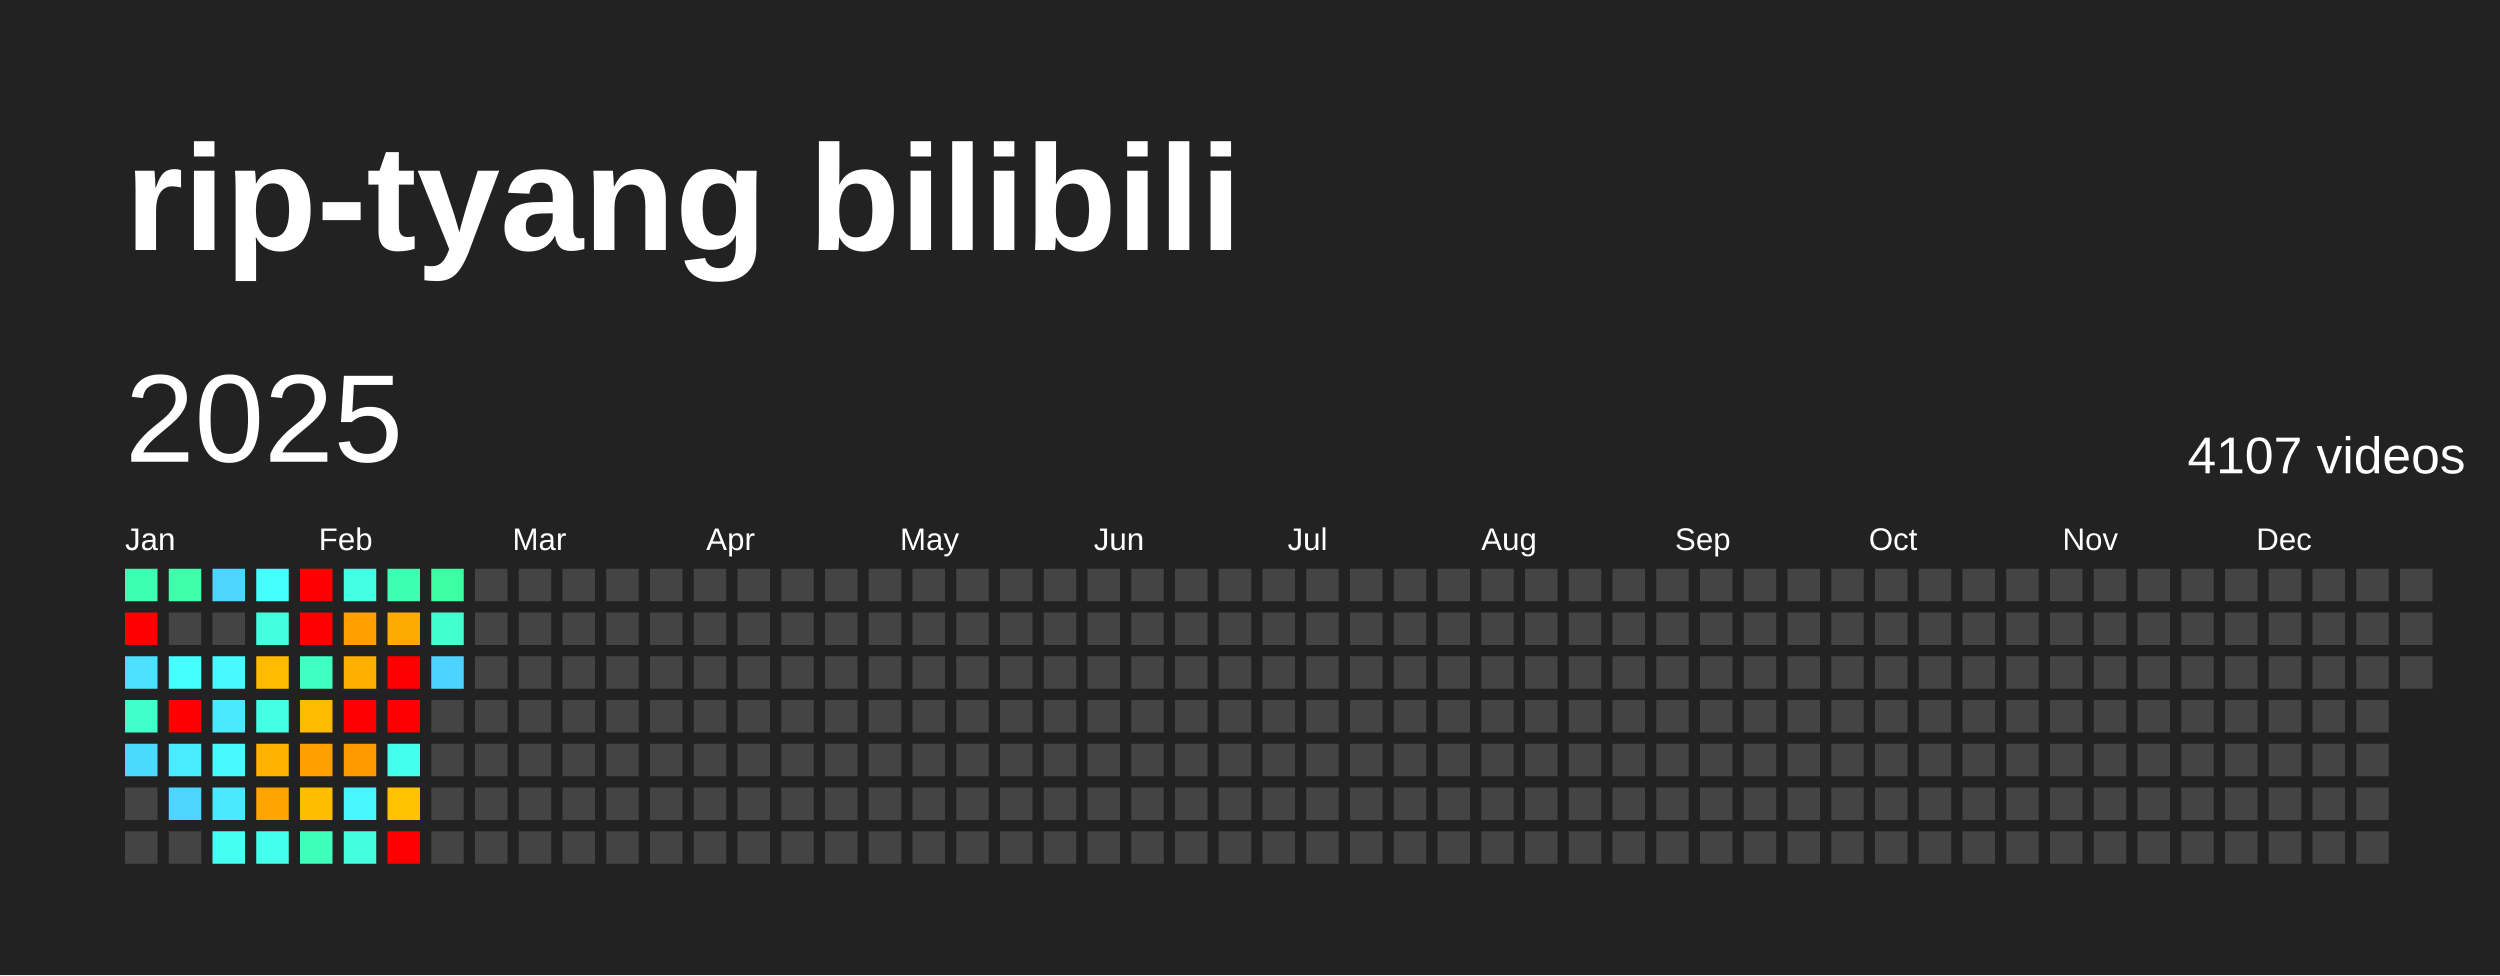
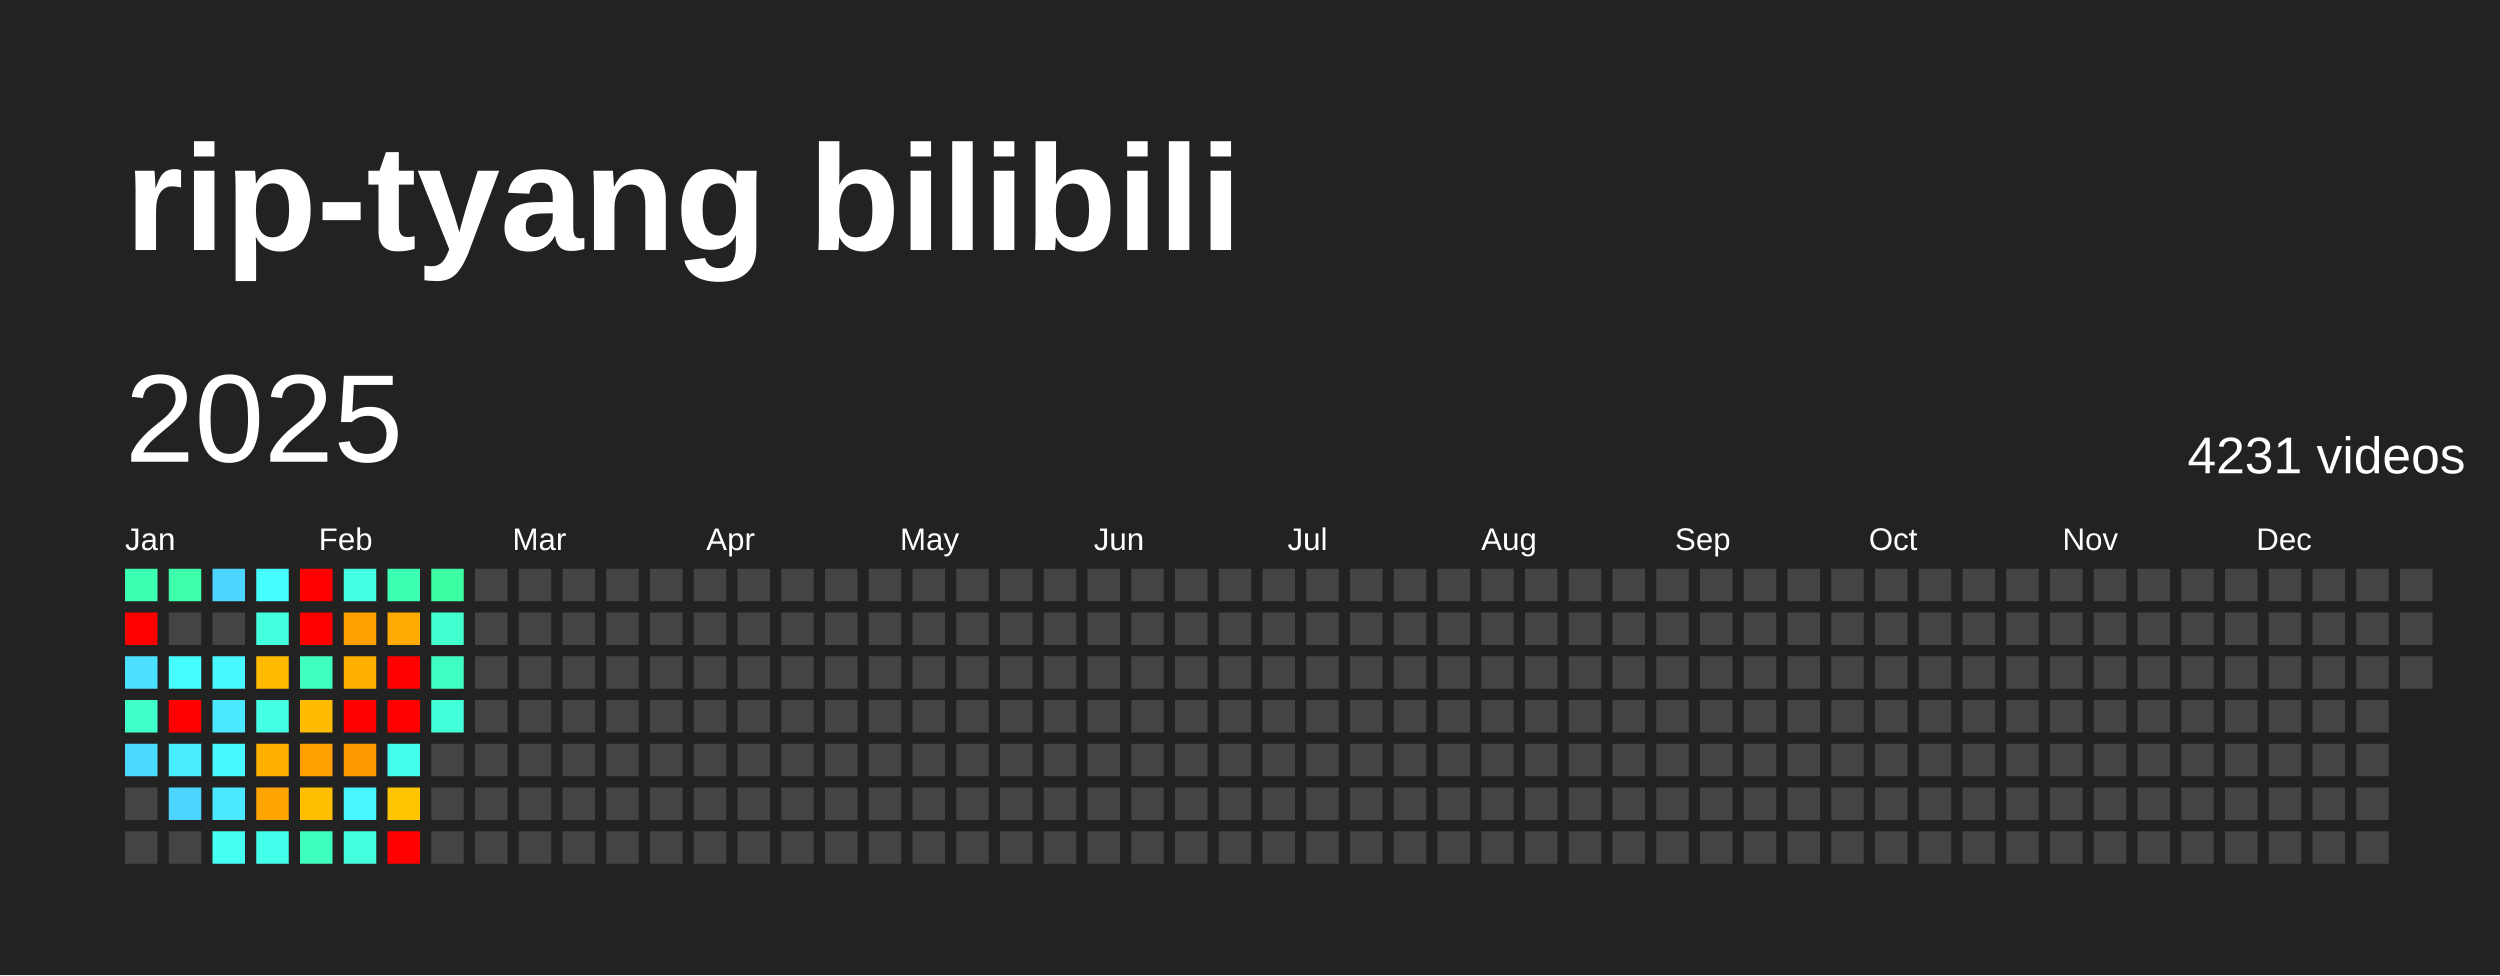
<svg xmlns="http://www.w3.org/2000/svg" baseProfile="full" height="78mm" version="1.1" viewBox="0,0,200,78" width="200mm">
  <defs />
  <rect fill="#222222" height="78" width="200" x="0" y="0" />
  <text fill="#FFFFFF" style="font-size:12px; font-family:Arial; font-weight:bold;" x="10" y="20">rip-tyang bilibili</text>
  <text dominant-baseline="hanging" fill="#FFFFFF" style="font-size:10.0px; font-family:Arial;" x="10" y="30">2025</text>
-   <text dominant-baseline="hanging" fill="#FFFFFF" style="font-size:4.125px; font-family:Arial;" x="175" y="35">4107 videos</text>
+   <text dominant-baseline="hanging" fill="#FFFFFF" style="font-size:4.125px; font-family:Arial;" x="175" y="35">4231 videos</text>
  <text fill="#FFFFFF" style="font-size:2.5px; font-family:Arial" x="10.0" y="44">Jan</text>
  <text fill="#FFFFFF" style="font-size:2.5px; font-family:Arial" x="25.5" y="44">Feb</text>
  <text fill="#FFFFFF" style="font-size:2.5px; font-family:Arial" x="41.0" y="44">Mar</text>
  <text fill="#FFFFFF" style="font-size:2.5px; font-family:Arial" x="56.5" y="44">Apr</text>
  <text fill="#FFFFFF" style="font-size:2.5px; font-family:Arial" x="72.0" y="44">May</text>
  <text fill="#FFFFFF" style="font-size:2.5px; font-family:Arial" x="87.5" y="44">Jun</text>
  <text fill="#FFFFFF" style="font-size:2.5px; font-family:Arial" x="103.0" y="44">Jul</text>
  <text fill="#FFFFFF" style="font-size:2.5px; font-family:Arial" x="118.5" y="44">Aug</text>
  <text fill="#FFFFFF" style="font-size:2.5px; font-family:Arial" x="134.0" y="44">Sep</text>
  <text fill="#FFFFFF" style="font-size:2.5px; font-family:Arial" x="149.5" y="44">Oct</text>
  <text fill="#FFFFFF" style="font-size:2.5px; font-family:Arial" x="165.0" y="44">Nov</text>
  <text fill="#FFFFFF" style="font-size:2.5px; font-family:Arial" x="180.5" y="44">Dec</text>
  <rect fill="#3dffb1" height="2.6" width="2.6" x="10.0" y="45.5" />
  <rect fill="red" height="2.6" width="2.6" x="10.0" y="49.0" />
  <rect fill="#4be0ff" height="2.6" width="2.6" x="10.0" y="52.5" />
  <rect fill="#40ffc8" height="2.6" width="2.6" x="10.0" y="56.0" />
  <rect fill="#4cd9ff" height="2.6" width="2.6" x="10.0" y="59.5" />
  <rect fill="#444444" height="2.6" width="2.6" x="10.0" y="63.0" />
  <rect fill="#444444" height="2.6" width="2.6" x="10.0" y="66.5" />
  <rect fill="#3dffac" height="2.6" width="2.6" x="13.5" y="45.5" />
  <rect fill="#444444" height="2.6" width="2.6" x="13.5" y="49.0" />
  <rect fill="#47feff" height="2.6" width="2.6" x="13.5" y="52.5" />
  <rect fill="red" height="2.6" width="2.6" x="13.5" y="56.0" />
  <rect fill="#49ecff" height="2.6" width="2.6" x="13.5" y="59.5" />
  <rect fill="#4dd5ff" height="2.6" width="2.6" x="13.5" y="63.0" />
  <rect fill="#444444" height="2.6" width="2.6" x="13.5" y="66.5" />
  <rect fill="#4cd6ff" height="2.6" width="2.6" x="17.0" y="45.5" />
  <rect fill="#444444" height="2.6" width="2.6" x="17.0" y="49.0" />
  <rect fill="#48f9ff" height="2.6" width="2.6" x="17.0" y="52.5" />
  <rect fill="#4ae9ff" height="2.6" width="2.6" x="17.0" y="56.0" />
  <rect fill="#48f9ff" height="2.6" width="2.6" x="17.0" y="59.5" />
  <rect fill="#4ae9ff" height="2.6" width="2.6" x="17.0" y="63.0" />
  <rect fill="#45fff2" height="2.6" width="2.6" x="17.0" y="66.5" />
  <rect fill="#47feff" height="2.6" width="2.6" x="20.5" y="45.5" />
  <rect fill="#43ffdd" height="2.6" width="2.6" x="20.5" y="49.0" />
  <rect fill="#ffbb00" height="2.6" width="2.6" x="20.5" y="52.5" />
  <rect fill="#44ffe4" height="2.6" width="2.6" x="20.5" y="56.0" />
  <rect fill="#ffb100" height="2.6" width="2.6" x="20.5" y="59.5" />
  <rect fill="#ffa400" height="2.6" width="2.6" x="20.5" y="63.0" />
  <rect fill="#44ffeb" height="2.6" width="2.6" x="20.5" y="66.5" />
  <rect fill="red" height="2.6" width="2.6" x="24.0" y="45.5" />
  <rect fill="red" height="2.6" width="2.6" x="24.0" y="49.0" />
  <rect fill="#3fffc1" height="2.6" width="2.6" x="24.0" y="52.5" />
  <rect fill="#ffbb00" height="2.6" width="2.6" x="24.0" y="56.0" />
  <rect fill="#ff9f00" height="2.6" width="2.6" x="24.0" y="59.5" />
  <rect fill="#ffbf00" height="2.6" width="2.6" x="24.0" y="63.0" />
  <rect fill="#3fffbc" height="2.6" width="2.6" x="24.0" y="66.5" />
  <rect fill="#44ffe4" height="2.6" width="2.6" x="27.5" y="45.5" />
  <rect fill="#ffa000" height="2.6" width="2.6" x="27.5" y="49.0" />
  <rect fill="#ffaf00" height="2.6" width="2.6" x="27.5" y="52.5" />
  <rect fill="red" height="2.6" width="2.6" x="27.5" y="56.0" />
  <rect fill="#ff9a00" height="2.6" width="2.6" x="27.5" y="59.5" />
  <rect fill="#48f6ff" height="2.6" width="2.6" x="27.5" y="63.0" />
  <rect fill="#43ffdd" height="2.6" width="2.6" x="27.5" y="66.5" />
  <rect fill="#3dffb1" height="2.6" width="2.6" x="31.0" y="45.5" />
  <rect fill="#ffaa00" height="2.6" width="2.6" x="31.0" y="49.0" />
  <rect fill="red" height="2.6" width="2.6" x="31.0" y="52.5" />
  <rect fill="red" height="2.6" width="2.6" x="31.0" y="56.0" />
  <rect fill="#45ffee" height="2.6" width="2.6" x="31.0" y="59.5" />
  <rect fill="#ffc400" height="2.6" width="2.6" x="31.0" y="63.0" />
  <rect fill="red" height="2.6" width="2.6" x="31.0" y="66.5" />
  <rect fill="#3cffa3" height="2.6" width="2.6" x="34.5" y="45.5" />
  <rect fill="#41ffce" height="2.6" width="2.6" x="34.5" y="49.0" />
-   <rect fill="#4dd3ff" height="2.6" width="2.6" x="34.5" y="52.5" />
-   <rect fill="#444444" height="2.6" width="2.6" x="34.5" y="56.0" />
+   <rect fill="#40ffc3" height="2.6" width="2.6" x="34.5" y="52.5" />
+   <rect fill="#42ffd9" height="2.6" width="2.6" x="34.5" y="56.0" />
  <rect fill="#444444" height="2.6" width="2.6" x="34.5" y="59.5" />
  <rect fill="#444444" height="2.6" width="2.6" x="34.5" y="63.0" />
  <rect fill="#444444" height="2.6" width="2.6" x="34.5" y="66.5" />
  <rect fill="#444444" height="2.6" width="2.6" x="38.0" y="45.5" />
  <rect fill="#444444" height="2.6" width="2.6" x="38.0" y="49.0" />
  <rect fill="#444444" height="2.6" width="2.6" x="38.0" y="52.5" />
  <rect fill="#444444" height="2.6" width="2.6" x="38.0" y="56.0" />
  <rect fill="#444444" height="2.6" width="2.6" x="38.0" y="59.5" />
  <rect fill="#444444" height="2.6" width="2.6" x="38.0" y="63.0" />
  <rect fill="#444444" height="2.6" width="2.6" x="38.0" y="66.5" />
  <rect fill="#444444" height="2.6" width="2.6" x="41.5" y="45.5" />
  <rect fill="#444444" height="2.6" width="2.6" x="41.5" y="49.0" />
  <rect fill="#444444" height="2.6" width="2.6" x="41.5" y="52.5" />
  <rect fill="#444444" height="2.6" width="2.6" x="41.5" y="56.0" />
  <rect fill="#444444" height="2.6" width="2.6" x="41.5" y="59.5" />
  <rect fill="#444444" height="2.6" width="2.6" x="41.5" y="63.0" />
  <rect fill="#444444" height="2.6" width="2.6" x="41.5" y="66.5" />
  <rect fill="#444444" height="2.6" width="2.6" x="45.0" y="45.5" />
  <rect fill="#444444" height="2.6" width="2.6" x="45.0" y="49.0" />
  <rect fill="#444444" height="2.6" width="2.6" x="45.0" y="52.5" />
  <rect fill="#444444" height="2.6" width="2.6" x="45.0" y="56.0" />
  <rect fill="#444444" height="2.6" width="2.6" x="45.0" y="59.5" />
  <rect fill="#444444" height="2.6" width="2.6" x="45.0" y="63.0" />
  <rect fill="#444444" height="2.6" width="2.6" x="45.0" y="66.5" />
  <rect fill="#444444" height="2.6" width="2.6" x="48.5" y="45.5" />
  <rect fill="#444444" height="2.6" width="2.6" x="48.5" y="49.0" />
  <rect fill="#444444" height="2.6" width="2.6" x="48.5" y="52.5" />
  <rect fill="#444444" height="2.6" width="2.6" x="48.5" y="56.0" />
  <rect fill="#444444" height="2.6" width="2.6" x="48.5" y="59.5" />
  <rect fill="#444444" height="2.6" width="2.6" x="48.5" y="63.0" />
  <rect fill="#444444" height="2.6" width="2.6" x="48.5" y="66.5" />
  <rect fill="#444444" height="2.6" width="2.6" x="52.0" y="45.5" />
  <rect fill="#444444" height="2.6" width="2.6" x="52.0" y="49.0" />
  <rect fill="#444444" height="2.6" width="2.6" x="52.0" y="52.5" />
  <rect fill="#444444" height="2.6" width="2.6" x="52.0" y="56.0" />
  <rect fill="#444444" height="2.6" width="2.6" x="52.0" y="59.5" />
  <rect fill="#444444" height="2.6" width="2.6" x="52.0" y="63.0" />
  <rect fill="#444444" height="2.6" width="2.6" x="52.0" y="66.5" />
  <rect fill="#444444" height="2.6" width="2.6" x="55.5" y="45.5" />
  <rect fill="#444444" height="2.6" width="2.6" x="55.5" y="49.0" />
  <rect fill="#444444" height="2.6" width="2.6" x="55.5" y="52.5" />
  <rect fill="#444444" height="2.6" width="2.6" x="55.5" y="56.0" />
  <rect fill="#444444" height="2.6" width="2.6" x="55.5" y="59.5" />
  <rect fill="#444444" height="2.6" width="2.6" x="55.5" y="63.0" />
  <rect fill="#444444" height="2.6" width="2.6" x="55.5" y="66.5" />
  <rect fill="#444444" height="2.6" width="2.6" x="59.0" y="45.5" />
  <rect fill="#444444" height="2.6" width="2.6" x="59.0" y="49.0" />
  <rect fill="#444444" height="2.6" width="2.6" x="59.0" y="52.5" />
  <rect fill="#444444" height="2.6" width="2.6" x="59.0" y="56.0" />
  <rect fill="#444444" height="2.6" width="2.6" x="59.0" y="59.5" />
  <rect fill="#444444" height="2.6" width="2.6" x="59.0" y="63.0" />
  <rect fill="#444444" height="2.6" width="2.6" x="59.0" y="66.5" />
  <rect fill="#444444" height="2.6" width="2.6" x="62.5" y="45.5" />
  <rect fill="#444444" height="2.6" width="2.6" x="62.5" y="49.0" />
  <rect fill="#444444" height="2.6" width="2.6" x="62.5" y="52.5" />
  <rect fill="#444444" height="2.6" width="2.6" x="62.5" y="56.0" />
  <rect fill="#444444" height="2.6" width="2.6" x="62.5" y="59.5" />
  <rect fill="#444444" height="2.6" width="2.6" x="62.5" y="63.0" />
  <rect fill="#444444" height="2.6" width="2.6" x="62.5" y="66.5" />
  <rect fill="#444444" height="2.6" width="2.6" x="66.0" y="45.5" />
  <rect fill="#444444" height="2.6" width="2.6" x="66.0" y="49.0" />
  <rect fill="#444444" height="2.6" width="2.6" x="66.0" y="52.5" />
  <rect fill="#444444" height="2.6" width="2.6" x="66.0" y="56.0" />
  <rect fill="#444444" height="2.6" width="2.6" x="66.0" y="59.5" />
  <rect fill="#444444" height="2.6" width="2.6" x="66.0" y="63.0" />
  <rect fill="#444444" height="2.6" width="2.6" x="66.0" y="66.5" />
  <rect fill="#444444" height="2.6" width="2.6" x="69.5" y="45.5" />
  <rect fill="#444444" height="2.6" width="2.6" x="69.5" y="49.0" />
  <rect fill="#444444" height="2.6" width="2.6" x="69.5" y="52.5" />
  <rect fill="#444444" height="2.6" width="2.6" x="69.5" y="56.0" />
  <rect fill="#444444" height="2.6" width="2.6" x="69.5" y="59.5" />
  <rect fill="#444444" height="2.6" width="2.6" x="69.5" y="63.0" />
  <rect fill="#444444" height="2.6" width="2.6" x="69.5" y="66.5" />
  <rect fill="#444444" height="2.6" width="2.6" x="73.0" y="45.5" />
  <rect fill="#444444" height="2.6" width="2.6" x="73.0" y="49.0" />
  <rect fill="#444444" height="2.6" width="2.6" x="73.0" y="52.5" />
  <rect fill="#444444" height="2.6" width="2.6" x="73.0" y="56.0" />
  <rect fill="#444444" height="2.6" width="2.6" x="73.0" y="59.5" />
  <rect fill="#444444" height="2.6" width="2.6" x="73.0" y="63.0" />
  <rect fill="#444444" height="2.6" width="2.6" x="73.0" y="66.5" />
  <rect fill="#444444" height="2.6" width="2.6" x="76.5" y="45.5" />
  <rect fill="#444444" height="2.6" width="2.6" x="76.5" y="49.0" />
  <rect fill="#444444" height="2.6" width="2.6" x="76.5" y="52.5" />
  <rect fill="#444444" height="2.6" width="2.6" x="76.5" y="56.0" />
  <rect fill="#444444" height="2.6" width="2.6" x="76.5" y="59.5" />
  <rect fill="#444444" height="2.6" width="2.6" x="76.5" y="63.0" />
  <rect fill="#444444" height="2.6" width="2.6" x="76.5" y="66.5" />
  <rect fill="#444444" height="2.6" width="2.6" x="80.0" y="45.5" />
  <rect fill="#444444" height="2.6" width="2.6" x="80.0" y="49.0" />
  <rect fill="#444444" height="2.6" width="2.6" x="80.0" y="52.5" />
  <rect fill="#444444" height="2.6" width="2.6" x="80.0" y="56.0" />
  <rect fill="#444444" height="2.6" width="2.6" x="80.0" y="59.5" />
  <rect fill="#444444" height="2.6" width="2.6" x="80.0" y="63.0" />
  <rect fill="#444444" height="2.6" width="2.6" x="80.0" y="66.5" />
  <rect fill="#444444" height="2.6" width="2.6" x="83.5" y="45.5" />
  <rect fill="#444444" height="2.6" width="2.6" x="83.5" y="49.0" />
  <rect fill="#444444" height="2.6" width="2.6" x="83.5" y="52.5" />
  <rect fill="#444444" height="2.6" width="2.6" x="83.5" y="56.0" />
  <rect fill="#444444" height="2.6" width="2.6" x="83.5" y="59.5" />
  <rect fill="#444444" height="2.6" width="2.6" x="83.5" y="63.0" />
  <rect fill="#444444" height="2.6" width="2.6" x="83.5" y="66.5" />
  <rect fill="#444444" height="2.6" width="2.6" x="87.0" y="45.5" />
  <rect fill="#444444" height="2.6" width="2.6" x="87.0" y="49.0" />
  <rect fill="#444444" height="2.6" width="2.6" x="87.0" y="52.5" />
  <rect fill="#444444" height="2.6" width="2.6" x="87.0" y="56.0" />
  <rect fill="#444444" height="2.6" width="2.6" x="87.0" y="59.5" />
  <rect fill="#444444" height="2.6" width="2.6" x="87.0" y="63.0" />
  <rect fill="#444444" height="2.6" width="2.6" x="87.0" y="66.5" />
  <rect fill="#444444" height="2.6" width="2.6" x="90.5" y="45.5" />
  <rect fill="#444444" height="2.6" width="2.6" x="90.5" y="49.0" />
  <rect fill="#444444" height="2.6" width="2.6" x="90.5" y="52.5" />
  <rect fill="#444444" height="2.6" width="2.6" x="90.5" y="56.0" />
  <rect fill="#444444" height="2.6" width="2.6" x="90.5" y="59.5" />
  <rect fill="#444444" height="2.6" width="2.6" x="90.5" y="63.0" />
  <rect fill="#444444" height="2.6" width="2.6" x="90.5" y="66.5" />
  <rect fill="#444444" height="2.6" width="2.6" x="94.0" y="45.5" />
  <rect fill="#444444" height="2.6" width="2.6" x="94.0" y="49.0" />
  <rect fill="#444444" height="2.6" width="2.6" x="94.0" y="52.5" />
  <rect fill="#444444" height="2.6" width="2.6" x="94.0" y="56.0" />
  <rect fill="#444444" height="2.6" width="2.6" x="94.0" y="59.5" />
  <rect fill="#444444" height="2.6" width="2.6" x="94.0" y="63.0" />
  <rect fill="#444444" height="2.6" width="2.6" x="94.0" y="66.5" />
  <rect fill="#444444" height="2.6" width="2.6" x="97.5" y="45.5" />
  <rect fill="#444444" height="2.6" width="2.6" x="97.5" y="49.0" />
  <rect fill="#444444" height="2.6" width="2.6" x="97.5" y="52.5" />
  <rect fill="#444444" height="2.6" width="2.6" x="97.5" y="56.0" />
  <rect fill="#444444" height="2.6" width="2.6" x="97.5" y="59.5" />
  <rect fill="#444444" height="2.6" width="2.6" x="97.5" y="63.0" />
  <rect fill="#444444" height="2.6" width="2.6" x="97.5" y="66.5" />
  <rect fill="#444444" height="2.6" width="2.6" x="101.0" y="45.5" />
  <rect fill="#444444" height="2.6" width="2.6" x="101.0" y="49.0" />
  <rect fill="#444444" height="2.6" width="2.6" x="101.0" y="52.5" />
  <rect fill="#444444" height="2.6" width="2.6" x="101.0" y="56.0" />
  <rect fill="#444444" height="2.6" width="2.6" x="101.0" y="59.5" />
  <rect fill="#444444" height="2.6" width="2.6" x="101.0" y="63.0" />
  <rect fill="#444444" height="2.6" width="2.6" x="101.0" y="66.5" />
  <rect fill="#444444" height="2.6" width="2.6" x="104.5" y="45.5" />
  <rect fill="#444444" height="2.6" width="2.6" x="104.5" y="49.0" />
  <rect fill="#444444" height="2.6" width="2.6" x="104.5" y="52.5" />
  <rect fill="#444444" height="2.6" width="2.6" x="104.5" y="56.0" />
  <rect fill="#444444" height="2.6" width="2.6" x="104.5" y="59.5" />
  <rect fill="#444444" height="2.6" width="2.6" x="104.5" y="63.0" />
  <rect fill="#444444" height="2.6" width="2.6" x="104.5" y="66.5" />
  <rect fill="#444444" height="2.6" width="2.6" x="108.0" y="45.5" />
  <rect fill="#444444" height="2.6" width="2.6" x="108.0" y="49.0" />
  <rect fill="#444444" height="2.6" width="2.6" x="108.0" y="52.5" />
  <rect fill="#444444" height="2.6" width="2.6" x="108.0" y="56.0" />
  <rect fill="#444444" height="2.6" width="2.6" x="108.0" y="59.5" />
  <rect fill="#444444" height="2.6" width="2.6" x="108.0" y="63.0" />
  <rect fill="#444444" height="2.6" width="2.6" x="108.0" y="66.5" />
  <rect fill="#444444" height="2.6" width="2.6" x="111.5" y="45.5" />
  <rect fill="#444444" height="2.6" width="2.6" x="111.5" y="49.0" />
  <rect fill="#444444" height="2.6" width="2.6" x="111.5" y="52.5" />
  <rect fill="#444444" height="2.6" width="2.6" x="111.5" y="56.0" />
  <rect fill="#444444" height="2.6" width="2.6" x="111.5" y="59.5" />
  <rect fill="#444444" height="2.6" width="2.6" x="111.5" y="63.0" />
  <rect fill="#444444" height="2.6" width="2.6" x="111.5" y="66.5" />
  <rect fill="#444444" height="2.6" width="2.6" x="115.0" y="45.5" />
  <rect fill="#444444" height="2.6" width="2.6" x="115.0" y="49.0" />
  <rect fill="#444444" height="2.6" width="2.6" x="115.0" y="52.5" />
  <rect fill="#444444" height="2.6" width="2.6" x="115.0" y="56.0" />
  <rect fill="#444444" height="2.6" width="2.6" x="115.0" y="59.5" />
  <rect fill="#444444" height="2.6" width="2.6" x="115.0" y="63.0" />
  <rect fill="#444444" height="2.6" width="2.6" x="115.0" y="66.5" />
  <rect fill="#444444" height="2.6" width="2.6" x="118.5" y="45.5" />
  <rect fill="#444444" height="2.6" width="2.6" x="118.5" y="49.0" />
  <rect fill="#444444" height="2.6" width="2.6" x="118.5" y="52.5" />
  <rect fill="#444444" height="2.6" width="2.6" x="118.5" y="56.0" />
  <rect fill="#444444" height="2.6" width="2.6" x="118.5" y="59.5" />
  <rect fill="#444444" height="2.6" width="2.6" x="118.5" y="63.0" />
  <rect fill="#444444" height="2.6" width="2.6" x="118.5" y="66.5" />
  <rect fill="#444444" height="2.6" width="2.6" x="122.0" y="45.5" />
  <rect fill="#444444" height="2.6" width="2.6" x="122.0" y="49.0" />
  <rect fill="#444444" height="2.6" width="2.6" x="122.0" y="52.5" />
  <rect fill="#444444" height="2.6" width="2.6" x="122.0" y="56.0" />
  <rect fill="#444444" height="2.6" width="2.6" x="122.0" y="59.5" />
  <rect fill="#444444" height="2.6" width="2.6" x="122.0" y="63.0" />
  <rect fill="#444444" height="2.6" width="2.6" x="122.0" y="66.5" />
  <rect fill="#444444" height="2.6" width="2.6" x="125.5" y="45.5" />
  <rect fill="#444444" height="2.6" width="2.6" x="125.5" y="49.0" />
  <rect fill="#444444" height="2.6" width="2.6" x="125.5" y="52.5" />
  <rect fill="#444444" height="2.6" width="2.6" x="125.5" y="56.0" />
  <rect fill="#444444" height="2.6" width="2.6" x="125.5" y="59.5" />
  <rect fill="#444444" height="2.6" width="2.6" x="125.5" y="63.0" />
  <rect fill="#444444" height="2.6" width="2.6" x="125.5" y="66.5" />
  <rect fill="#444444" height="2.6" width="2.6" x="129.0" y="45.5" />
  <rect fill="#444444" height="2.6" width="2.6" x="129.0" y="49.0" />
  <rect fill="#444444" height="2.6" width="2.6" x="129.0" y="52.5" />
  <rect fill="#444444" height="2.6" width="2.6" x="129.0" y="56.0" />
  <rect fill="#444444" height="2.6" width="2.6" x="129.0" y="59.5" />
  <rect fill="#444444" height="2.6" width="2.6" x="129.0" y="63.0" />
  <rect fill="#444444" height="2.6" width="2.6" x="129.0" y="66.5" />
  <rect fill="#444444" height="2.6" width="2.6" x="132.5" y="45.5" />
  <rect fill="#444444" height="2.6" width="2.6" x="132.5" y="49.0" />
  <rect fill="#444444" height="2.6" width="2.6" x="132.5" y="52.5" />
  <rect fill="#444444" height="2.6" width="2.6" x="132.5" y="56.0" />
  <rect fill="#444444" height="2.6" width="2.6" x="132.5" y="59.5" />
  <rect fill="#444444" height="2.6" width="2.6" x="132.5" y="63.0" />
  <rect fill="#444444" height="2.6" width="2.6" x="132.5" y="66.5" />
  <rect fill="#444444" height="2.6" width="2.6" x="136.0" y="45.5" />
  <rect fill="#444444" height="2.6" width="2.6" x="136.0" y="49.0" />
  <rect fill="#444444" height="2.6" width="2.6" x="136.0" y="52.5" />
  <rect fill="#444444" height="2.6" width="2.6" x="136.0" y="56.0" />
  <rect fill="#444444" height="2.6" width="2.6" x="136.0" y="59.5" />
  <rect fill="#444444" height="2.6" width="2.6" x="136.0" y="63.0" />
  <rect fill="#444444" height="2.6" width="2.6" x="136.0" y="66.5" />
  <rect fill="#444444" height="2.6" width="2.6" x="139.5" y="45.5" />
  <rect fill="#444444" height="2.6" width="2.6" x="139.5" y="49.0" />
  <rect fill="#444444" height="2.6" width="2.6" x="139.5" y="52.5" />
  <rect fill="#444444" height="2.6" width="2.6" x="139.5" y="56.0" />
  <rect fill="#444444" height="2.6" width="2.6" x="139.5" y="59.5" />
  <rect fill="#444444" height="2.6" width="2.6" x="139.5" y="63.0" />
  <rect fill="#444444" height="2.6" width="2.6" x="139.5" y="66.5" />
  <rect fill="#444444" height="2.6" width="2.6" x="143.0" y="45.5" />
  <rect fill="#444444" height="2.6" width="2.6" x="143.0" y="49.0" />
  <rect fill="#444444" height="2.6" width="2.6" x="143.0" y="52.5" />
  <rect fill="#444444" height="2.6" width="2.6" x="143.0" y="56.0" />
  <rect fill="#444444" height="2.6" width="2.6" x="143.0" y="59.5" />
  <rect fill="#444444" height="2.6" width="2.6" x="143.0" y="63.0" />
  <rect fill="#444444" height="2.6" width="2.6" x="143.0" y="66.5" />
  <rect fill="#444444" height="2.6" width="2.6" x="146.5" y="45.5" />
  <rect fill="#444444" height="2.6" width="2.6" x="146.5" y="49.0" />
  <rect fill="#444444" height="2.6" width="2.6" x="146.5" y="52.5" />
  <rect fill="#444444" height="2.6" width="2.6" x="146.5" y="56.0" />
  <rect fill="#444444" height="2.6" width="2.6" x="146.5" y="59.5" />
  <rect fill="#444444" height="2.6" width="2.6" x="146.5" y="63.0" />
  <rect fill="#444444" height="2.6" width="2.6" x="146.5" y="66.5" />
  <rect fill="#444444" height="2.6" width="2.6" x="150.0" y="45.5" />
  <rect fill="#444444" height="2.6" width="2.6" x="150.0" y="49.0" />
  <rect fill="#444444" height="2.6" width="2.6" x="150.0" y="52.5" />
  <rect fill="#444444" height="2.6" width="2.6" x="150.0" y="56.0" />
  <rect fill="#444444" height="2.6" width="2.6" x="150.0" y="59.5" />
  <rect fill="#444444" height="2.6" width="2.6" x="150.0" y="63.0" />
  <rect fill="#444444" height="2.6" width="2.6" x="150.0" y="66.5" />
  <rect fill="#444444" height="2.6" width="2.6" x="153.5" y="45.5" />
  <rect fill="#444444" height="2.6" width="2.6" x="153.5" y="49.0" />
  <rect fill="#444444" height="2.6" width="2.6" x="153.5" y="52.5" />
  <rect fill="#444444" height="2.6" width="2.6" x="153.5" y="56.0" />
  <rect fill="#444444" height="2.6" width="2.6" x="153.5" y="59.5" />
  <rect fill="#444444" height="2.6" width="2.6" x="153.5" y="63.0" />
  <rect fill="#444444" height="2.6" width="2.6" x="153.5" y="66.5" />
  <rect fill="#444444" height="2.6" width="2.6" x="157.0" y="45.5" />
  <rect fill="#444444" height="2.6" width="2.6" x="157.0" y="49.0" />
  <rect fill="#444444" height="2.6" width="2.6" x="157.0" y="52.5" />
  <rect fill="#444444" height="2.6" width="2.6" x="157.0" y="56.0" />
  <rect fill="#444444" height="2.6" width="2.6" x="157.0" y="59.5" />
  <rect fill="#444444" height="2.6" width="2.6" x="157.0" y="63.0" />
  <rect fill="#444444" height="2.6" width="2.6" x="157.0" y="66.5" />
  <rect fill="#444444" height="2.6" width="2.6" x="160.5" y="45.5" />
  <rect fill="#444444" height="2.6" width="2.6" x="160.5" y="49.0" />
  <rect fill="#444444" height="2.6" width="2.6" x="160.5" y="52.5" />
  <rect fill="#444444" height="2.6" width="2.6" x="160.5" y="56.0" />
  <rect fill="#444444" height="2.6" width="2.6" x="160.5" y="59.5" />
  <rect fill="#444444" height="2.6" width="2.6" x="160.5" y="63.0" />
  <rect fill="#444444" height="2.6" width="2.6" x="160.5" y="66.5" />
  <rect fill="#444444" height="2.6" width="2.6" x="164.0" y="45.5" />
  <rect fill="#444444" height="2.6" width="2.6" x="164.0" y="49.0" />
  <rect fill="#444444" height="2.6" width="2.6" x="164.0" y="52.5" />
  <rect fill="#444444" height="2.6" width="2.6" x="164.0" y="56.0" />
  <rect fill="#444444" height="2.6" width="2.6" x="164.0" y="59.5" />
  <rect fill="#444444" height="2.6" width="2.6" x="164.0" y="63.0" />
  <rect fill="#444444" height="2.6" width="2.6" x="164.0" y="66.5" />
  <rect fill="#444444" height="2.6" width="2.6" x="167.5" y="45.5" />
  <rect fill="#444444" height="2.6" width="2.6" x="167.5" y="49.0" />
  <rect fill="#444444" height="2.6" width="2.6" x="167.5" y="52.5" />
  <rect fill="#444444" height="2.6" width="2.6" x="167.5" y="56.0" />
  <rect fill="#444444" height="2.6" width="2.6" x="167.5" y="59.5" />
  <rect fill="#444444" height="2.6" width="2.6" x="167.5" y="63.0" />
  <rect fill="#444444" height="2.6" width="2.6" x="167.5" y="66.5" />
  <rect fill="#444444" height="2.6" width="2.6" x="171.0" y="45.5" />
  <rect fill="#444444" height="2.6" width="2.6" x="171.0" y="49.0" />
  <rect fill="#444444" height="2.6" width="2.6" x="171.0" y="52.5" />
  <rect fill="#444444" height="2.6" width="2.6" x="171.0" y="56.0" />
  <rect fill="#444444" height="2.6" width="2.6" x="171.0" y="59.5" />
  <rect fill="#444444" height="2.6" width="2.6" x="171.0" y="63.0" />
  <rect fill="#444444" height="2.6" width="2.6" x="171.0" y="66.5" />
  <rect fill="#444444" height="2.6" width="2.6" x="174.5" y="45.5" />
  <rect fill="#444444" height="2.6" width="2.6" x="174.5" y="49.0" />
  <rect fill="#444444" height="2.6" width="2.6" x="174.5" y="52.5" />
  <rect fill="#444444" height="2.6" width="2.6" x="174.5" y="56.0" />
  <rect fill="#444444" height="2.6" width="2.6" x="174.5" y="59.5" />
  <rect fill="#444444" height="2.6" width="2.6" x="174.5" y="63.0" />
  <rect fill="#444444" height="2.6" width="2.6" x="174.5" y="66.5" />
  <rect fill="#444444" height="2.6" width="2.6" x="178.0" y="45.5" />
  <rect fill="#444444" height="2.6" width="2.6" x="178.0" y="49.0" />
  <rect fill="#444444" height="2.6" width="2.6" x="178.0" y="52.5" />
  <rect fill="#444444" height="2.6" width="2.6" x="178.0" y="56.0" />
  <rect fill="#444444" height="2.6" width="2.6" x="178.0" y="59.5" />
  <rect fill="#444444" height="2.6" width="2.6" x="178.0" y="63.0" />
  <rect fill="#444444" height="2.6" width="2.6" x="178.0" y="66.5" />
  <rect fill="#444444" height="2.6" width="2.6" x="181.5" y="45.5" />
  <rect fill="#444444" height="2.6" width="2.6" x="181.5" y="49.0" />
  <rect fill="#444444" height="2.6" width="2.6" x="181.5" y="52.5" />
  <rect fill="#444444" height="2.6" width="2.6" x="181.5" y="56.0" />
  <rect fill="#444444" height="2.6" width="2.6" x="181.5" y="59.5" />
  <rect fill="#444444" height="2.6" width="2.6" x="181.5" y="63.0" />
  <rect fill="#444444" height="2.6" width="2.6" x="181.5" y="66.5" />
  <rect fill="#444444" height="2.6" width="2.6" x="185.0" y="45.5" />
  <rect fill="#444444" height="2.6" width="2.6" x="185.0" y="49.0" />
  <rect fill="#444444" height="2.6" width="2.6" x="185.0" y="52.5" />
  <rect fill="#444444" height="2.6" width="2.6" x="185.0" y="56.0" />
  <rect fill="#444444" height="2.6" width="2.6" x="185.0" y="59.5" />
  <rect fill="#444444" height="2.6" width="2.6" x="185.0" y="63.0" />
  <rect fill="#444444" height="2.6" width="2.6" x="185.0" y="66.5" />
  <rect fill="#444444" height="2.6" width="2.6" x="188.5" y="45.5" />
  <rect fill="#444444" height="2.6" width="2.6" x="188.5" y="49.0" />
  <rect fill="#444444" height="2.6" width="2.6" x="188.5" y="52.5" />
  <rect fill="#444444" height="2.6" width="2.6" x="188.5" y="56.0" />
  <rect fill="#444444" height="2.6" width="2.6" x="188.5" y="59.5" />
  <rect fill="#444444" height="2.6" width="2.6" x="188.5" y="63.0" />
  <rect fill="#444444" height="2.6" width="2.6" x="188.5" y="66.5" />
  <rect fill="#444444" height="2.6" width="2.6" x="192.0" y="45.5" />
  <rect fill="#444444" height="2.6" width="2.6" x="192.0" y="49.0" />
  <rect fill="#444444" height="2.6" width="2.6" x="192.0" y="52.5" />
</svg>
